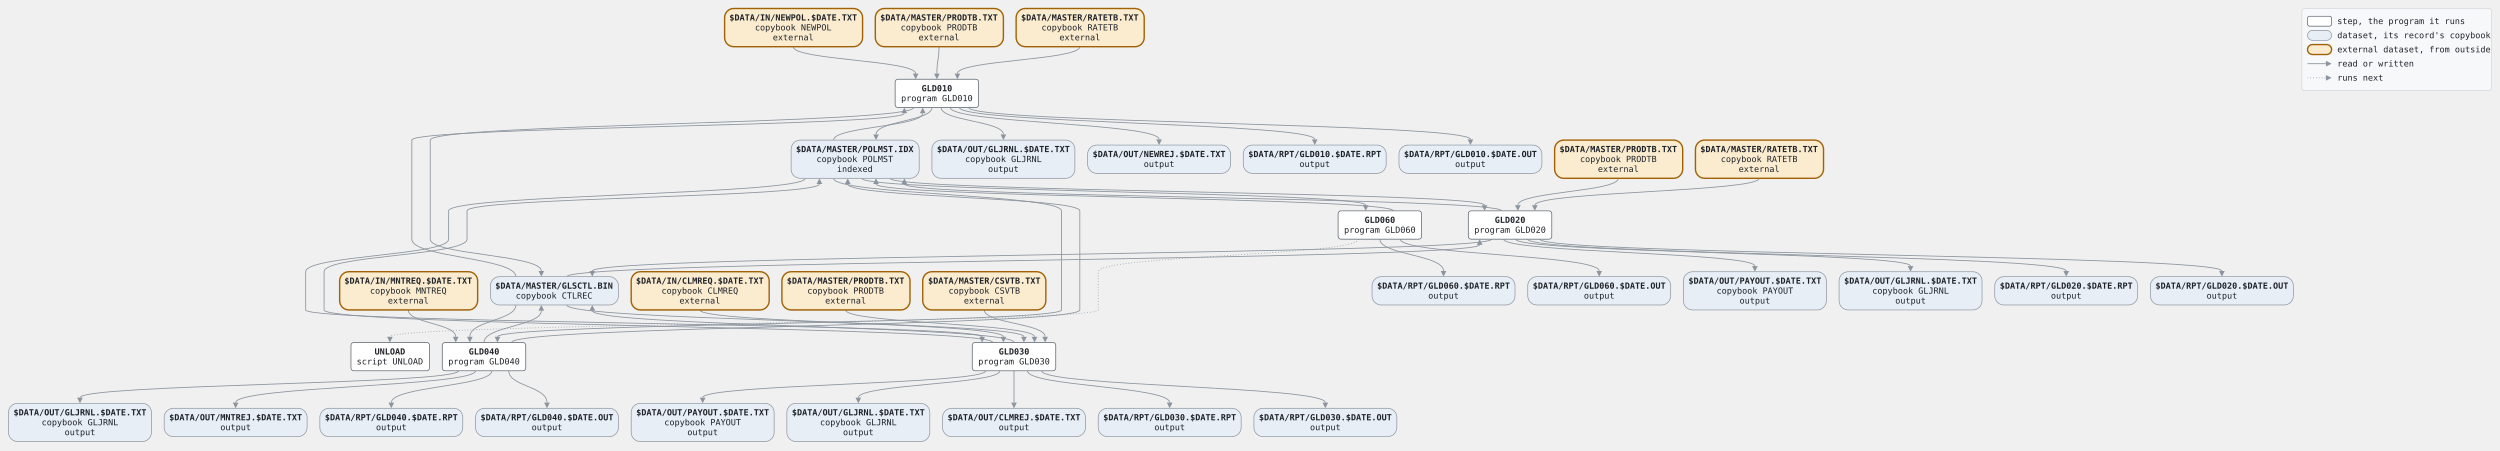
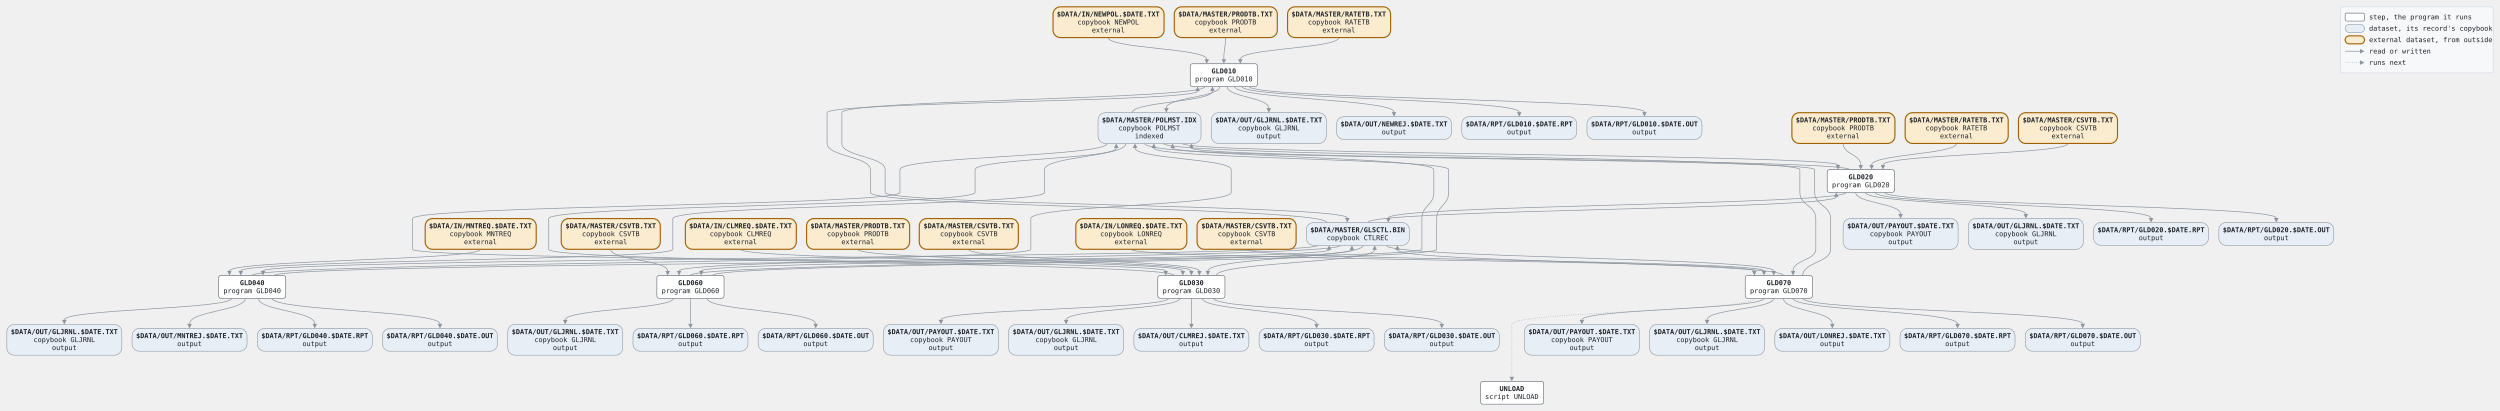
- <svg xmlns="http://www.w3.org/2000/svg" width="3533" height="636" viewBox="0 0 3533 636" font-family="ui-monospace, SFMono-Regular, Menlo, Consolas, monospace" font-size="12">
+ <svg xmlns="http://www.w3.org/2000/svg" width="4392" height="722" viewBox="0 0 4392 722" font-family="ui-monospace, SFMono-Regular, Menlo, Consolas, monospace" font-size="12">
  <style>
.box { fill: #ffffff; stroke: #57606a; stroke-width: 1 }
.box.emphasis { stroke-width: 2.5 }
.box.data { fill: #e8eef6; stroke: #8c959f }
.box.external { fill: #fbecd0; stroke: #a16207; stroke-width: 2 }
.box.dashed { stroke-dasharray: 4 3 }
.label { fill: #1f2328 }
.label.first { font-weight: 600 }
.edge { fill: none; stroke: #8c959f; stroke-width: 1.2 }
.edge.dashed { stroke-dasharray: 4 3 }
.edge.dotted { stroke-dasharray: 1 3 }
.head { fill: #8c959f }
.legend { fill: #f6f8fa; stroke: #d0d7de }
.edge-label { fill: #57606a; font-size: 11px; paint-order: stroke; stroke: #ffffff; stroke-width: 4px; stroke-linejoin: round }
.box.highlight { stroke: #c2410c; stroke-width: 2.5 }
.edge.highlight { stroke: #c2410c; stroke-width: 2 }
.head.highlight { fill: #c2410c }
@media (prefers-color-scheme: dark) {
  .box { fill: #161b22; stroke: #8b949e }
  .box.data { fill: #1f2a3a; stroke: #6e7681 }
  .box.external { fill: #3a2c12; stroke: #d6a64a }
  .label { fill: #e6edf3 }
  .edge { stroke: #6e7681 }
  .head { fill: #6e7681 }
  .legend { fill: #0d1117; stroke: #30363d }
  .edge-label { fill: #9da5ae; stroke: #0d1117 }
  .box.highlight, .edge.highlight { stroke: #fb923c }
  .head.highlight { fill: #fb923c }
}
</style>
  <defs>
    <marker id="arrow" viewBox="0 0 8 8" refX="0" refY="4" markerUnits="userSpaceOnUse" markerWidth="8" markerHeight="8" orient="auto-start-reverse">
      <path class="head" d="M0,0 L8,4 L0,8 z" />
    </marker>
    <marker id="arrow-highlight" viewBox="0 0 8 8" refX="0" refY="4" markerUnits="userSpaceOnUse" markerWidth="8" markerHeight="8" orient="auto-start-reverse">
      <path class="head highlight" d="M0,0 L8,4 L0,8 z" />
    </marker>
  </defs>
-   <path class="edge" d="M1121,66 C1121,85 1294,85 1294,104" marker-end="url(#arrow)" />
-   <path class="edge" d="M1304,160 C1304,179 1178,179 1178,198" marker-start="url(#arrow)" />
-   <path class="edge" d="M1327,66 C1327,85 1324,85 1324,104" marker-end="url(#arrow)" />
-   <path class="edge" d="M1526,66 C1526,85 1353,85 1353,104" marker-end="url(#arrow)" />
-   <path class="edge" d="M1278,160 C1278,179 582,179 582,198 L582,252 C582,275 582,275 582,298 L582,338 C582,364 729,364 729,391" marker-start="url(#arrow)" />
-   <path class="edge" d="M1317,152 C1317,171 1238,171 1238,190" marker-end="url(#arrow)" />
-   <path class="edge" d="M1291,152 C1291,175 608,175 608,198 L608,252 C608,275 608,275 608,298 L608,338 C608,360 765,360 765,383" marker-end="url(#arrow)" />
-   <path class="edge" d="M1330,152 C1330,171 1418,171 1418,190" marker-end="url(#arrow)" />
-   <path class="edge" d="M1343,152 C1343,174 1638,174 1638,197" marker-end="url(#arrow)" />
-   <path class="edge" d="M1356,152 C1356,174 1858,174 1858,197" marker-end="url(#arrow)" />
-   <path class="edge" d="M1369,152 C1369,174 2078,174 2078,197" marker-end="url(#arrow)" />
-   <path class="edge" d="M1258,252 C1258,271 2098,271 2098,290" marker-end="url(#arrow)" />
-   <path class="edge" d="M2287,252 C2287,271 2145,271 2145,290" marker-end="url(#arrow)" />
-   <path class="edge" d="M2486,252 C2486,271 2169,271 2169,290" marker-end="url(#arrow)" />
-   <path class="edge" d="M2091,346 C2091,368 801,368 801,391" marker-start="url(#arrow)" />
-   <path class="edge" d="M1278,260 C1278,279 2122,279 2122,298" marker-start="url(#arrow)" />
-   <path class="edge" d="M2108,338 C2108,360 837,360 837,383" marker-end="url(#arrow)" />
-   <path class="edge" d="M2125,338 C2125,357 2480,357 2480,376" marker-end="url(#arrow)" />
-   <path class="edge" d="M2142,338 C2142,357 2700,357 2700,376" marker-end="url(#arrow)" />
-   <path class="edge" d="M2159,338 C2159,360 2920,360 2920,383" marker-end="url(#arrow)" />
-   <path class="edge" d="M2176,338 C2176,360 3140,360 3140,383" marker-end="url(#arrow)" />
-   <path class="edge" d="M989,438 C989,457 1447,457 1447,476" marker-end="url(#arrow)" />
-   <path class="edge" d="M1138,252 C1138,275 634,275 634,298 L634,338 C634,361 432,361 432,384 L432,438 C432,457 1388,457 1388,476" marker-end="url(#arrow)" />
-   <path class="edge" d="M1195,438 C1195,457 1462,457 1462,476" marker-end="url(#arrow)" />
-   <path class="edge" d="M801,431 C801,453 1418,453 1418,476" marker-end="url(#arrow)" />
-   <path class="edge" d="M1391,438 C1391,457 1477,457 1477,476" marker-end="url(#arrow)" />
-   <path class="edge" d="M1158,260 C1158,279 660,279 660,298 L660,338 C660,361 458,361 458,384 L458,438 C458,461 1403,461 1403,484" marker-start="url(#arrow)" />
-   <path class="edge" d="M837,439 C837,461 1433,461 1433,484" marker-start="url(#arrow)" />
-   <path class="edge" d="M1393,524 C1393,543 993,543 993,562" marker-end="url(#arrow)" />
-   <path class="edge" d="M1413,524 C1413,543 1213,543 1213,562" marker-end="url(#arrow)" />
-   <path class="edge" d="M1433,524 C1433,546 1433,546 1433,569" marker-end="url(#arrow)" />
-   <path class="edge" d="M1452,524 C1452,546 1653,546 1653,569" marker-end="url(#arrow)" />
-   <path class="edge" d="M1472,524 C1472,546 1873,546 1873,569" marker-end="url(#arrow)" />
-   <path class="edge" d="M577,438 C577,457 644,457 644,476" marker-end="url(#arrow)" />
-   <path class="edge" d="M1178,252 C1178,275 1500,275 1500,298 L1500,338 C1500,361 1500,361 1500,384 L1500,438 C1500,457 703,457 703,476" marker-end="url(#arrow)" />
-   <path class="edge" d="M729,431 C729,453 664,453 664,476" marker-end="url(#arrow)" />
-   <path class="edge" d="M1198,260 C1198,279 1526,279 1526,298 L1526,338 C1526,361 1526,361 1526,384 L1526,438 C1526,461 723,461 723,484" marker-start="url(#arrow)" />
-   <path class="edge" d="M765,439 C765,461 684,461 684,484" marker-start="url(#arrow)" />
-   <path class="edge" d="M648,524 C648,543 113,543 113,562" marker-end="url(#arrow)" />
-   <path class="edge" d="M672,524 C672,546 333,546 333,569" marker-end="url(#arrow)" />
-   <path class="edge" d="M695,524 C695,546 553,546 553,569" marker-end="url(#arrow)" />
-   <path class="edge" d="M719,524 C719,546 773,546 773,569" marker-end="url(#arrow)" />
-   <path class="edge" d="M1218,252 C1218,271 1930,271 1930,290" marker-end="url(#arrow)" />
-   <path class="edge" d="M1238,260 C1238,279 1969,279 1969,298" marker-start="url(#arrow)" />
-   <path class="edge" d="M1950,338 C1950,360 2040,360 2040,383" marker-end="url(#arrow)" />
-   <path class="edge" d="M1979,338 C1979,360 2260,360 2260,383" marker-end="url(#arrow)" />
-   <path class="edge dotted" d="M1920,338 C1920,361 1552,361 1552,384 L1552,438 C1552,457 551,457 551,476" marker-end="url(#arrow)" />
+   <path class="edge" d="M1947,66 C1947,85 2120,85 2120,104" marker-end="url(#arrow)" />
+   <path class="edge" d="M2130,160 C2130,179 1989,179 1989,198" marker-start="url(#arrow)" />
+   <path class="edge" d="M2153,66 C2153,85 2150,85 2150,104" marker-end="url(#arrow)" />
+   <path class="edge" d="M2352,66 C2352,85 2179,85 2179,104" marker-end="url(#arrow)" />
+   <path class="edge" d="M2104,160 C2104,179 1453,179 1453,198 L1453,252 C1453,275 1529,275 1529,298 L1529,338 C1529,364 2331,364 2331,391" marker-start="url(#arrow)" />
+   <path class="edge" d="M2143,152 C2143,171 2049,171 2049,190" marker-end="url(#arrow)" />
+   <path class="edge" d="M2117,152 C2117,175 1479,175 1479,198 L1479,252 C1479,275 1555,275 1555,298 L1555,338 C1555,360 2367,360 2367,383" marker-end="url(#arrow)" />
+   <path class="edge" d="M2156,152 C2156,171 2229,171 2229,190" marker-end="url(#arrow)" />
+   <path class="edge" d="M2169,152 C2169,174 2449,174 2449,197" marker-end="url(#arrow)" />
+   <path class="edge" d="M2182,152 C2182,174 2669,174 2669,197" marker-end="url(#arrow)" />
+   <path class="edge" d="M2195,152 C2195,174 2889,174 2889,197" marker-end="url(#arrow)" />
+   <path class="edge" d="M2077,252 C2077,271 3229,271 3229,290" marker-end="url(#arrow)" />
+   <path class="edge" d="M3238,252 C3238,271 3269,271 3269,290" marker-end="url(#arrow)" />
+   <path class="edge" d="M3437,252 C3437,271 3288,271 3288,290" marker-end="url(#arrow)" />
+   <path class="edge" d="M3226,346 C3226,368 2403,368 2403,391" marker-start="url(#arrow)" />
+   <path class="edge" d="M3633,252 C3633,271 3308,271 3308,290" marker-end="url(#arrow)" />
+   <path class="edge" d="M2093,260 C2093,279 3249,279 3249,298" marker-start="url(#arrow)" />
+   <path class="edge" d="M3243,338 C3243,360 2439,360 2439,383" marker-end="url(#arrow)" />
+   <path class="edge" d="M3260,338 C3260,357 3339,357 3339,376" marker-end="url(#arrow)" />
+   <path class="edge" d="M3277,338 C3277,357 3559,357 3559,376" marker-end="url(#arrow)" />
+   <path class="edge" d="M3294,338 C3294,360 3779,360 3779,383" marker-end="url(#arrow)" />
+   <path class="edge" d="M3311,338 C3311,360 3999,360 3999,383" marker-end="url(#arrow)" />
+   <path class="edge" d="M1301,438 C1301,457 2078,457 2078,476" marker-end="url(#arrow)" />
+   <path class="edge" d="M1945,252 C1945,275 1581,275 1581,298 L1581,338 C1581,361 725,361 725,384 L725,438 C725,457 2048,457 2048,476" marker-end="url(#arrow)" />
+   <path class="edge" d="M1507,438 C1507,457 2093,457 2093,476" marker-end="url(#arrow)" />
+   <path class="edge" d="M2395,431 C2395,453 2122,453 2122,476" marker-end="url(#arrow)" />
+   <path class="edge" d="M1702,438 C1702,457 2107,457 2107,476" marker-end="url(#arrow)" />
+   <path class="edge" d="M1961,260 C1961,279 1713,279 1713,298 L1713,338 C1713,361 964,361 964,384 L964,438 C964,461 2063,461 2063,484" marker-start="url(#arrow)" />
+   <path class="edge" d="M2415,439 C2415,461 2137,461 2137,484" marker-start="url(#arrow)" />
+   <path class="edge" d="M2053,524 C2053,543 1653,543 1653,562" marker-end="url(#arrow)" />
+   <path class="edge" d="M2073,524 C2073,543 1873,543 1873,562" marker-end="url(#arrow)" />
+   <path class="edge" d="M2093,524 C2093,546 2093,546 2093,569" marker-end="url(#arrow)" />
+   <path class="edge" d="M2112,524 C2112,546 2313,546 2313,569" marker-end="url(#arrow)" />
+   <path class="edge" d="M2132,524 C2132,546 2533,546 2533,569" marker-end="url(#arrow)" />
+   <path class="edge" d="M844,438 C844,457 403,457 403,476" marker-end="url(#arrow)" />
+   <path class="edge" d="M1978,252 C1978,275 1835,275 1835,298 L1835,338 C1835,361 1182,361 1182,384 L1182,438 C1182,457 423,457 423,476" marker-end="url(#arrow)" />
+   <path class="edge" d="M2315,431 C2315,453 462,453 462,476" marker-end="url(#arrow)" />
+   <path class="edge" d="M1994,260 C1994,279 2163,279 2163,298 L2163,338 C2163,361 1811,361 1811,384 L1811,438 C1811,461 443,461 443,484" marker-start="url(#arrow)" />
+   <path class="edge" d="M2335,439 C2335,461 482,461 482,484" marker-start="url(#arrow)" />
+   <path class="edge" d="M407,524 C407,543 113,543 113,562" marker-end="url(#arrow)" />
+   <path class="edge" d="M431,524 C431,546 333,546 333,569" marker-end="url(#arrow)" />
+   <path class="edge" d="M454,524 C454,546 553,546 553,569" marker-end="url(#arrow)" />
+   <path class="edge" d="M478,524 C478,546 773,546 773,569" marker-end="url(#arrow)" />
+   <path class="edge" d="M2011,252 C2011,275 2519,275 2519,298 L2519,338 C2519,361 2498,361 2498,384 L2498,438 C2498,457 1232,457 1232,476" marker-end="url(#arrow)" />
+   <path class="edge" d="M2355,431 C2355,453 1193,453 1193,476" marker-end="url(#arrow)" />
+   <path class="edge" d="M1073,438 C1073,457 1173,457 1173,476" marker-end="url(#arrow)" />
+   <path class="edge" d="M2027,260 C2027,279 2545,279 2545,298 L2545,338 C2545,361 2524,361 2524,384 L2524,438 C2524,461 1252,461 1252,484" marker-start="url(#arrow)" />
+   <path class="edge" d="M2375,439 C2375,461 1213,461 1213,484" marker-start="url(#arrow)" />
+   <path class="edge" d="M1183,524 C1183,543 993,543 993,562" marker-end="url(#arrow)" />
+   <path class="edge" d="M1213,524 C1213,546 1213,546 1213,569" marker-end="url(#arrow)" />
+   <path class="edge" d="M1242,524 C1242,546 1433,546 1433,569" marker-end="url(#arrow)" />
+   <path class="edge" d="M1987,438 C1987,457 3082,457 3082,476" marker-end="url(#arrow)" />
+   <path class="edge" d="M2044,252 C2044,275 3162,275 3162,298 L3162,338 C3162,361 3190,361 3190,384 L3190,438 C3190,457 3150,457 3150,476" marker-end="url(#arrow)" />
+   <path class="edge" d="M2435,431 C2435,453 3116,453 3116,476" marker-end="url(#arrow)" />
+   <path class="edge" d="M2190,438 C2190,457 3099,457 3099,476" marker-end="url(#arrow)" />
+   <path class="edge" d="M2060,260 C2060,279 3188,279 3188,298 L3188,338 C3188,361 3216,361 3216,384 L3216,438 C3216,461 3167,461 3167,484" marker-start="url(#arrow)" />
+   <path class="edge" d="M2455,439 C2455,461 3133,461 3133,484" marker-start="url(#arrow)" />
+   <path class="edge" d="M3099,524 C3099,543 2779,543 2779,562" marker-end="url(#arrow)" />
+   <path class="edge" d="M3116,524 C3116,543 2999,543 2999,562" marker-end="url(#arrow)" />
+   <path class="edge" d="M3133,524 C3133,546 3219,546 3219,569" marker-end="url(#arrow)" />
+   <path class="edge" d="M3150,524 C3150,546 3439,546 3439,569" marker-end="url(#arrow)" />
+   <path class="edge" d="M3167,524 C3167,546 3659,546 3659,569" marker-end="url(#arrow)" />
+   <path class="edge dotted" d="M3082,524 C3082,547 2656,547 2656,570 L2656,624 C2656,643 2656,643 2656,662" marker-end="url(#arrow)" />
  <a href="../copybooks/NEWPOL.md">
-     <rect class="box data external" x="1024" y="12" width="195" height="54" rx="13" />
-     <text class="label first" x="1121" y="29" text-anchor="middle">$DATA/IN/NEWPOL.$DATE.TXT</text>
-     <text class="label" x="1121" y="43" text-anchor="middle">copybook NEWPOL</text>
-     <text class="label" x="1121" y="57" text-anchor="middle">external</text>
+     <rect class="box data external" x="1850" y="12" width="195" height="54" rx="13" />
+     <text class="label first" x="1947" y="29" text-anchor="middle">$DATA/IN/NEWPOL.$DATE.TXT</text>
+     <text class="label" x="1947" y="43" text-anchor="middle">copybook NEWPOL</text>
+     <text class="label" x="1947" y="57" text-anchor="middle">external</text>
  </a>
  <a href="../copybooks/POLMST.md">
-     <rect class="box data" x="1118" y="198" width="181" height="54" rx="13" />
-     <text class="label first" x="1208" y="215" text-anchor="middle">$DATA/MASTER/POLMST.IDX</text>
-     <text class="label" x="1208" y="229" text-anchor="middle">copybook POLMST</text>
-     <text class="label" x="1208" y="243" text-anchor="middle">indexed</text>
+     <rect class="box data" x="1929" y="198" width="181" height="54" rx="13" />
+     <text class="label first" x="2019" y="215" text-anchor="middle">$DATA/MASTER/POLMST.IDX</text>
+     <text class="label" x="2019" y="229" text-anchor="middle">copybook POLMST</text>
+     <text class="label" x="2019" y="243" text-anchor="middle">indexed</text>
  </a>
  <a href="../copybooks/PRODTB.md">
-     <rect class="box data external" x="1237" y="12" width="181" height="54" rx="13" />
-     <text class="label first" x="1327" y="29" text-anchor="middle">$DATA/MASTER/PRODTB.TXT</text>
-     <text class="label" x="1327" y="43" text-anchor="middle">copybook PRODTB</text>
-     <text class="label" x="1327" y="57" text-anchor="middle">external</text>
+     <rect class="box data external" x="2063" y="12" width="181" height="54" rx="13" />
+     <text class="label first" x="2153" y="29" text-anchor="middle">$DATA/MASTER/PRODTB.TXT</text>
+     <text class="label" x="2153" y="43" text-anchor="middle">copybook PRODTB</text>
+     <text class="label" x="2153" y="57" text-anchor="middle">external</text>
  </a>
  <a href="../copybooks/RATETB.md">
-     <rect class="box data external" x="1436" y="12" width="181" height="54" rx="13" />
-     <text class="label first" x="1526" y="29" text-anchor="middle">$DATA/MASTER/RATETB.TXT</text>
-     <text class="label" x="1526" y="43" text-anchor="middle">copybook RATETB</text>
-     <text class="label" x="1526" y="57" text-anchor="middle">external</text>
+     <rect class="box data external" x="2262" y="12" width="181" height="54" rx="13" />
+     <text class="label first" x="2352" y="29" text-anchor="middle">$DATA/MASTER/RATETB.TXT</text>
+     <text class="label" x="2352" y="43" text-anchor="middle">copybook RATETB</text>
+     <text class="label" x="2352" y="57" text-anchor="middle">external</text>
  </a>
  <a href="../copybooks/CTLREC.md">
-     <rect class="box data" x="693" y="391" width="181" height="40" rx="13" />
-     <text class="label first" x="783" y="408" text-anchor="middle">$DATA/MASTER/GLSCTL.BIN</text>
-     <text class="label" x="783" y="422" text-anchor="middle">copybook CTLREC</text>
+     <rect class="box data" x="2295" y="391" width="181" height="40" rx="13" />
+     <text class="label first" x="2385" y="408" text-anchor="middle">$DATA/MASTER/GLSCTL.BIN</text>
+     <text class="label" x="2385" y="422" text-anchor="middle">copybook CTLREC</text>
  </a>
  <a href="../programs/GLD010.md">
-     <rect class="box" x="1265" y="112" width="118" height="40" rx="4" />
-     <text class="label first" x="1324" y="129" text-anchor="middle">GLD010</text>
-     <text class="label" x="1324" y="143" text-anchor="middle">program GLD010</text>
-   </a>
-   <a href="../copybooks/GLJRNL.md">
-     <rect class="box data" x="1317" y="198" width="202" height="54" rx="13" />
-     <text class="label first" x="1418" y="215" text-anchor="middle">$DATA/OUT/GLJRNL.$DATE.TXT</text>
-     <text class="label" x="1418" y="229" text-anchor="middle">copybook GLJRNL</text>
-     <text class="label" x="1418" y="243" text-anchor="middle">output</text>
-   </a>
-   <g>
-     <rect class="box data" x="1537" y="205" width="202" height="40" rx="13" />
-     <text class="label first" x="1638" y="222" text-anchor="middle">$DATA/OUT/NEWREJ.$DATE.TXT</text>
-     <text class="label" x="1638" y="236" text-anchor="middle">output</text>
-   </g>
-   <g>
-     <rect class="box data" x="1757" y="205" width="202" height="40" rx="13" />
-     <text class="label first" x="1858" y="222" text-anchor="middle">$DATA/RPT/GLD010.$DATE.RPT</text>
-     <text class="label" x="1858" y="236" text-anchor="middle">output</text>
-   </g>
-   <g>
-     <rect class="box data" x="1977" y="205" width="202" height="40" rx="13" />
-     <text class="label first" x="2078" y="222" text-anchor="middle">$DATA/RPT/GLD010.$DATE.OUT</text>
-     <text class="label" x="2078" y="236" text-anchor="middle">output</text>
+     <rect class="box" x="2091" y="112" width="118" height="40" rx="4" />
+     <text class="label first" x="2150" y="129" text-anchor="middle">GLD010</text>
+     <text class="label" x="2150" y="143" text-anchor="middle">program GLD010</text>
+   </a>
+   <a href="../copybooks/GLJRNL.md">
+     <rect class="box data" x="2128" y="198" width="202" height="54" rx="13" />
+     <text class="label first" x="2229" y="215" text-anchor="middle">$DATA/OUT/GLJRNL.$DATE.TXT</text>
+     <text class="label" x="2229" y="229" text-anchor="middle">copybook GLJRNL</text>
+     <text class="label" x="2229" y="243" text-anchor="middle">output</text>
+   </a>
+   <g>
+     <rect class="box data" x="2348" y="205" width="202" height="40" rx="13" />
+     <text class="label first" x="2449" y="222" text-anchor="middle">$DATA/OUT/NEWREJ.$DATE.TXT</text>
+     <text class="label" x="2449" y="236" text-anchor="middle">output</text>
+   </g>
+   <g>
+     <rect class="box data" x="2568" y="205" width="202" height="40" rx="13" />
+     <text class="label first" x="2669" y="222" text-anchor="middle">$DATA/RPT/GLD010.$DATE.RPT</text>
+     <text class="label" x="2669" y="236" text-anchor="middle">output</text>
+   </g>
+   <g>
+     <rect class="box data" x="2788" y="205" width="202" height="40" rx="13" />
+     <text class="label first" x="2889" y="222" text-anchor="middle">$DATA/RPT/GLD010.$DATE.OUT</text>
+     <text class="label" x="2889" y="236" text-anchor="middle">output</text>
  </g>
  <a href="../copybooks/PRODTB.md">
-     <rect class="box data external" x="2197" y="198" width="181" height="54" rx="13" />
-     <text class="label first" x="2287" y="215" text-anchor="middle">$DATA/MASTER/PRODTB.TXT</text>
-     <text class="label" x="2287" y="229" text-anchor="middle">copybook PRODTB</text>
-     <text class="label" x="2287" y="243" text-anchor="middle">external</text>
+     <rect class="box data external" x="3148" y="198" width="181" height="54" rx="13" />
+     <text class="label first" x="3238" y="215" text-anchor="middle">$DATA/MASTER/PRODTB.TXT</text>
+     <text class="label" x="3238" y="229" text-anchor="middle">copybook PRODTB</text>
+     <text class="label" x="3238" y="243" text-anchor="middle">external</text>
  </a>
  <a href="../copybooks/RATETB.md">
-     <rect class="box data external" x="2396" y="198" width="181" height="54" rx="13" />
-     <text class="label first" x="2486" y="215" text-anchor="middle">$DATA/MASTER/RATETB.TXT</text>
-     <text class="label" x="2486" y="229" text-anchor="middle">copybook RATETB</text>
-     <text class="label" x="2486" y="243" text-anchor="middle">external</text>
+     <rect class="box data external" x="3347" y="198" width="181" height="54" rx="13" />
+     <text class="label first" x="3437" y="215" text-anchor="middle">$DATA/MASTER/RATETB.TXT</text>
+     <text class="label" x="3437" y="229" text-anchor="middle">copybook RATETB</text>
+     <text class="label" x="3437" y="243" text-anchor="middle">external</text>
+   </a>
+   <a href="../copybooks/CSVTB.md">
+     <rect class="box data external" x="3546" y="198" width="174" height="54" rx="13" />
+     <text class="label first" x="3633" y="215" text-anchor="middle">$DATA/MASTER/CSVTB.TXT</text>
+     <text class="label" x="3633" y="229" text-anchor="middle">copybook CSVTB</text>
+     <text class="label" x="3633" y="243" text-anchor="middle">external</text>
  </a>
  <a href="../programs/GLD020.md">
-     <rect class="box" x="2075" y="298" width="118" height="40" rx="4" />
-     <text class="label first" x="2134" y="315" text-anchor="middle">GLD020</text>
-     <text class="label" x="2134" y="329" text-anchor="middle">program GLD020</text>
+     <rect class="box" x="3210" y="298" width="118" height="40" rx="4" />
+     <text class="label first" x="3269" y="315" text-anchor="middle">GLD020</text>
+     <text class="label" x="3269" y="329" text-anchor="middle">program GLD020</text>
  </a>
  <a href="../copybooks/PAYOUT.md">
-     <rect class="box data" x="2379" y="384" width="202" height="54" rx="13" />
-     <text class="label first" x="2480" y="401" text-anchor="middle">$DATA/OUT/PAYOUT.$DATE.TXT</text>
-     <text class="label" x="2480" y="415" text-anchor="middle">copybook PAYOUT</text>
-     <text class="label" x="2480" y="429" text-anchor="middle">output</text>
-   </a>
-   <a href="../copybooks/GLJRNL.md">
-     <rect class="box data" x="2599" y="384" width="202" height="54" rx="13" />
-     <text class="label first" x="2700" y="401" text-anchor="middle">$DATA/OUT/GLJRNL.$DATE.TXT</text>
-     <text class="label" x="2700" y="415" text-anchor="middle">copybook GLJRNL</text>
-     <text class="label" x="2700" y="429" text-anchor="middle">output</text>
-   </a>
-   <g>
-     <rect class="box data" x="2819" y="391" width="202" height="40" rx="13" />
-     <text class="label first" x="2920" y="408" text-anchor="middle">$DATA/RPT/GLD020.$DATE.RPT</text>
-     <text class="label" x="2920" y="422" text-anchor="middle">output</text>
-   </g>
-   <g>
-     <rect class="box data" x="3039" y="391" width="202" height="40" rx="13" />
-     <text class="label first" x="3140" y="408" text-anchor="middle">$DATA/RPT/GLD020.$DATE.OUT</text>
-     <text class="label" x="3140" y="422" text-anchor="middle">output</text>
+     <rect class="box data" x="3238" y="384" width="202" height="54" rx="13" />
+     <text class="label first" x="3339" y="401" text-anchor="middle">$DATA/OUT/PAYOUT.$DATE.TXT</text>
+     <text class="label" x="3339" y="415" text-anchor="middle">copybook PAYOUT</text>
+     <text class="label" x="3339" y="429" text-anchor="middle">output</text>
+   </a>
+   <a href="../copybooks/GLJRNL.md">
+     <rect class="box data" x="3458" y="384" width="202" height="54" rx="13" />
+     <text class="label first" x="3559" y="401" text-anchor="middle">$DATA/OUT/GLJRNL.$DATE.TXT</text>
+     <text class="label" x="3559" y="415" text-anchor="middle">copybook GLJRNL</text>
+     <text class="label" x="3559" y="429" text-anchor="middle">output</text>
+   </a>
+   <g>
+     <rect class="box data" x="3678" y="391" width="202" height="40" rx="13" />
+     <text class="label first" x="3779" y="408" text-anchor="middle">$DATA/RPT/GLD020.$DATE.RPT</text>
+     <text class="label" x="3779" y="422" text-anchor="middle">output</text>
+   </g>
+   <g>
+     <rect class="box data" x="3898" y="391" width="202" height="40" rx="13" />
+     <text class="label first" x="3999" y="408" text-anchor="middle">$DATA/RPT/GLD020.$DATE.OUT</text>
+     <text class="label" x="3999" y="422" text-anchor="middle">output</text>
  </g>
  <a href="../copybooks/CLMREQ.md">
-     <rect class="box data external" x="892" y="384" width="195" height="54" rx="13" />
-     <text class="label first" x="989" y="401" text-anchor="middle">$DATA/IN/CLMREQ.$DATE.TXT</text>
-     <text class="label" x="989" y="415" text-anchor="middle">copybook CLMREQ</text>
-     <text class="label" x="989" y="429" text-anchor="middle">external</text>
+     <rect class="box data external" x="1204" y="384" width="195" height="54" rx="13" />
+     <text class="label first" x="1301" y="401" text-anchor="middle">$DATA/IN/CLMREQ.$DATE.TXT</text>
+     <text class="label" x="1301" y="415" text-anchor="middle">copybook CLMREQ</text>
+     <text class="label" x="1301" y="429" text-anchor="middle">external</text>
  </a>
  <a href="../copybooks/PRODTB.md">
-     <rect class="box data external" x="1105" y="384" width="181" height="54" rx="13" />
-     <text class="label first" x="1195" y="401" text-anchor="middle">$DATA/MASTER/PRODTB.TXT</text>
-     <text class="label" x="1195" y="415" text-anchor="middle">copybook PRODTB</text>
-     <text class="label" x="1195" y="429" text-anchor="middle">external</text>
+     <rect class="box data external" x="1417" y="384" width="181" height="54" rx="13" />
+     <text class="label first" x="1507" y="401" text-anchor="middle">$DATA/MASTER/PRODTB.TXT</text>
+     <text class="label" x="1507" y="415" text-anchor="middle">copybook PRODTB</text>
+     <text class="label" x="1507" y="429" text-anchor="middle">external</text>
  </a>
  <a href="../copybooks/CSVTB.md">
-     <rect class="box data external" x="1304" y="384" width="174" height="54" rx="13" />
-     <text class="label first" x="1391" y="401" text-anchor="middle">$DATA/MASTER/CSVTB.TXT</text>
-     <text class="label" x="1391" y="415" text-anchor="middle">copybook CSVTB</text>
-     <text class="label" x="1391" y="429" text-anchor="middle">external</text>
+     <rect class="box data external" x="1615" y="384" width="174" height="54" rx="13" />
+     <text class="label first" x="1702" y="401" text-anchor="middle">$DATA/MASTER/CSVTB.TXT</text>
+     <text class="label" x="1702" y="415" text-anchor="middle">copybook CSVTB</text>
+     <text class="label" x="1702" y="429" text-anchor="middle">external</text>
  </a>
  <a href="../programs/GLD030.md">
-     <rect class="box" x="1374" y="484" width="118" height="40" rx="4" />
-     <text class="label first" x="1433" y="501" text-anchor="middle">GLD030</text>
-     <text class="label" x="1433" y="515" text-anchor="middle">program GLD030</text>
+     <rect class="box" x="2034" y="484" width="118" height="40" rx="4" />
+     <text class="label first" x="2093" y="501" text-anchor="middle">GLD030</text>
+     <text class="label" x="2093" y="515" text-anchor="middle">program GLD030</text>
  </a>
  <a href="../copybooks/PAYOUT.md">
-     <rect class="box data" x="892" y="570" width="202" height="54" rx="13" />
-     <text class="label first" x="993" y="587" text-anchor="middle">$DATA/OUT/PAYOUT.$DATE.TXT</text>
-     <text class="label" x="993" y="601" text-anchor="middle">copybook PAYOUT</text>
-     <text class="label" x="993" y="615" text-anchor="middle">output</text>
-   </a>
-   <a href="../copybooks/GLJRNL.md">
-     <rect class="box data" x="1112" y="570" width="202" height="54" rx="13" />
-     <text class="label first" x="1213" y="587" text-anchor="middle">$DATA/OUT/GLJRNL.$DATE.TXT</text>
-     <text class="label" x="1213" y="601" text-anchor="middle">copybook GLJRNL</text>
-     <text class="label" x="1213" y="615" text-anchor="middle">output</text>
-   </a>
-   <g>
-     <rect class="box data" x="1332" y="577" width="202" height="40" rx="13" />
-     <text class="label first" x="1433" y="594" text-anchor="middle">$DATA/OUT/CLMREJ.$DATE.TXT</text>
-     <text class="label" x="1433" y="608" text-anchor="middle">output</text>
-   </g>
-   <g>
-     <rect class="box data" x="1552" y="577" width="202" height="40" rx="13" />
-     <text class="label first" x="1653" y="594" text-anchor="middle">$DATA/RPT/GLD030.$DATE.RPT</text>
-     <text class="label" x="1653" y="608" text-anchor="middle">output</text>
-   </g>
-   <g>
-     <rect class="box data" x="1772" y="577" width="202" height="40" rx="13" />
-     <text class="label first" x="1873" y="594" text-anchor="middle">$DATA/RPT/GLD030.$DATE.OUT</text>
-     <text class="label" x="1873" y="608" text-anchor="middle">output</text>
+     <rect class="box data" x="1552" y="570" width="202" height="54" rx="13" />
+     <text class="label first" x="1653" y="587" text-anchor="middle">$DATA/OUT/PAYOUT.$DATE.TXT</text>
+     <text class="label" x="1653" y="601" text-anchor="middle">copybook PAYOUT</text>
+     <text class="label" x="1653" y="615" text-anchor="middle">output</text>
+   </a>
+   <a href="../copybooks/GLJRNL.md">
+     <rect class="box data" x="1772" y="570" width="202" height="54" rx="13" />
+     <text class="label first" x="1873" y="587" text-anchor="middle">$DATA/OUT/GLJRNL.$DATE.TXT</text>
+     <text class="label" x="1873" y="601" text-anchor="middle">copybook GLJRNL</text>
+     <text class="label" x="1873" y="615" text-anchor="middle">output</text>
+   </a>
+   <g>
+     <rect class="box data" x="1992" y="577" width="202" height="40" rx="13" />
+     <text class="label first" x="2093" y="594" text-anchor="middle">$DATA/OUT/CLMREJ.$DATE.TXT</text>
+     <text class="label" x="2093" y="608" text-anchor="middle">output</text>
+   </g>
+   <g>
+     <rect class="box data" x="2212" y="577" width="202" height="40" rx="13" />
+     <text class="label first" x="2313" y="594" text-anchor="middle">$DATA/RPT/GLD030.$DATE.RPT</text>
+     <text class="label" x="2313" y="608" text-anchor="middle">output</text>
+   </g>
+   <g>
+     <rect class="box data" x="2432" y="577" width="202" height="40" rx="13" />
+     <text class="label first" x="2533" y="594" text-anchor="middle">$DATA/RPT/GLD030.$DATE.OUT</text>
+     <text class="label" x="2533" y="608" text-anchor="middle">output</text>
  </g>
  <a href="../copybooks/MNTREQ.md">
-     <rect class="box data external" x="480" y="384" width="195" height="54" rx="13" />
-     <text class="label first" x="577" y="401" text-anchor="middle">$DATA/IN/MNTREQ.$DATE.TXT</text>
-     <text class="label" x="577" y="415" text-anchor="middle">copybook MNTREQ</text>
-     <text class="label" x="577" y="429" text-anchor="middle">external</text>
+     <rect class="box data external" x="747" y="384" width="195" height="54" rx="13" />
+     <text class="label first" x="844" y="401" text-anchor="middle">$DATA/IN/MNTREQ.$DATE.TXT</text>
+     <text class="label" x="844" y="415" text-anchor="middle">copybook MNTREQ</text>
+     <text class="label" x="844" y="429" text-anchor="middle">external</text>
  </a>
  <a href="../programs/GLD040.md">
-     <rect class="box" x="625" y="484" width="118" height="40" rx="4" />
-     <text class="label first" x="684" y="501" text-anchor="middle">GLD040</text>
-     <text class="label" x="684" y="515" text-anchor="middle">program GLD040</text>
+     <rect class="box" x="384" y="484" width="118" height="40" rx="4" />
+     <text class="label first" x="443" y="501" text-anchor="middle">GLD040</text>
+     <text class="label" x="443" y="515" text-anchor="middle">program GLD040</text>
  </a>
  <a href="../copybooks/GLJRNL.md">
    <rect class="box data" x="12" y="570" width="202" height="54" rx="13" />
    <text class="label first" x="113" y="587" text-anchor="middle">$DATA/OUT/GLJRNL.$DATE.TXT</text>
    <text class="label" x="113" y="601" text-anchor="middle">copybook GLJRNL</text>
    <text class="label" x="113" y="615" text-anchor="middle">output</text>
  </a>
  <g>
    <rect class="box data" x="232" y="577" width="202" height="40" rx="13" />
    <text class="label first" x="333" y="594" text-anchor="middle">$DATA/OUT/MNTREJ.$DATE.TXT</text>
    <text class="label" x="333" y="608" text-anchor="middle">output</text>
  </g>
  <g>
    <rect class="box data" x="452" y="577" width="202" height="40" rx="13" />
    <text class="label first" x="553" y="594" text-anchor="middle">$DATA/RPT/GLD040.$DATE.RPT</text>
    <text class="label" x="553" y="608" text-anchor="middle">output</text>
  </g>
  <g>
    <rect class="box data" x="672" y="577" width="202" height="40" rx="13" />
    <text class="label first" x="773" y="594" text-anchor="middle">$DATA/RPT/GLD040.$DATE.OUT</text>
    <text class="label" x="773" y="608" text-anchor="middle">output</text>
  </g>
+   <a href="../copybooks/CSVTB.md">
+     <rect class="box data external" x="986" y="384" width="174" height="54" rx="13" />
+     <text class="label first" x="1073" y="401" text-anchor="middle">$DATA/MASTER/CSVTB.TXT</text>
+     <text class="label" x="1073" y="415" text-anchor="middle">copybook CSVTB</text>
+     <text class="label" x="1073" y="429" text-anchor="middle">external</text>
+   </a>
  <a href="../programs/GLD060.md">
-     <rect class="box" x="1891" y="298" width="118" height="40" rx="4" />
-     <text class="label first" x="1950" y="315" text-anchor="middle">GLD060</text>
-     <text class="label" x="1950" y="329" text-anchor="middle">program GLD060</text>
-   </a>
-   <g>
-     <rect class="box data" x="1939" y="391" width="202" height="40" rx="13" />
-     <text class="label first" x="2040" y="408" text-anchor="middle">$DATA/RPT/GLD060.$DATE.RPT</text>
-     <text class="label" x="2040" y="422" text-anchor="middle">output</text>
-   </g>
-   <g>
-     <rect class="box data" x="2159" y="391" width="202" height="40" rx="13" />
-     <text class="label first" x="2260" y="408" text-anchor="middle">$DATA/RPT/GLD060.$DATE.OUT</text>
-     <text class="label" x="2260" y="422" text-anchor="middle">output</text>
-   </g>
-   <g>
-     <rect class="box" x="496" y="484" width="111" height="40" rx="4" />
-     <text class="label first" x="551" y="501" text-anchor="middle">UNLOAD</text>
-     <text class="label" x="551" y="515" text-anchor="middle">script UNLOAD</text>
+     <rect class="box" x="1154" y="484" width="118" height="40" rx="4" />
+     <text class="label first" x="1213" y="501" text-anchor="middle">GLD060</text>
+     <text class="label" x="1213" y="515" text-anchor="middle">program GLD060</text>
+   </a>
+   <a href="../copybooks/GLJRNL.md">
+     <rect class="box data" x="892" y="570" width="202" height="54" rx="13" />
+     <text class="label first" x="993" y="587" text-anchor="middle">$DATA/OUT/GLJRNL.$DATE.TXT</text>
+     <text class="label" x="993" y="601" text-anchor="middle">copybook GLJRNL</text>
+     <text class="label" x="993" y="615" text-anchor="middle">output</text>
+   </a>
+   <g>
+     <rect class="box data" x="1112" y="577" width="202" height="40" rx="13" />
+     <text class="label first" x="1213" y="594" text-anchor="middle">$DATA/RPT/GLD060.$DATE.RPT</text>
+     <text class="label" x="1213" y="608" text-anchor="middle">output</text>
+   </g>
+   <g>
+     <rect class="box data" x="1332" y="577" width="202" height="40" rx="13" />
+     <text class="label first" x="1433" y="594" text-anchor="middle">$DATA/RPT/GLD060.$DATE.OUT</text>
+     <text class="label" x="1433" y="608" text-anchor="middle">output</text>
+   </g>
+   <a href="../copybooks/LONREQ.md">
+     <rect class="box data external" x="1890" y="384" width="195" height="54" rx="13" />
+     <text class="label first" x="1987" y="401" text-anchor="middle">$DATA/IN/LONREQ.$DATE.TXT</text>
+     <text class="label" x="1987" y="415" text-anchor="middle">copybook LONREQ</text>
+     <text class="label" x="1987" y="429" text-anchor="middle">external</text>
+   </a>
+   <a href="../copybooks/CSVTB.md">
+     <rect class="box data external" x="2103" y="384" width="174" height="54" rx="13" />
+     <text class="label first" x="2190" y="401" text-anchor="middle">$DATA/MASTER/CSVTB.TXT</text>
+     <text class="label" x="2190" y="415" text-anchor="middle">copybook CSVTB</text>
+     <text class="label" x="2190" y="429" text-anchor="middle">external</text>
+   </a>
+   <a href="../programs/GLD070.md">
+     <rect class="box" x="3066" y="484" width="118" height="40" rx="4" />
+     <text class="label first" x="3125" y="501" text-anchor="middle">GLD070</text>
+     <text class="label" x="3125" y="515" text-anchor="middle">program GLD070</text>
+   </a>
+   <a href="../copybooks/PAYOUT.md">
+     <rect class="box data" x="2678" y="570" width="202" height="54" rx="13" />
+     <text class="label first" x="2779" y="587" text-anchor="middle">$DATA/OUT/PAYOUT.$DATE.TXT</text>
+     <text class="label" x="2779" y="601" text-anchor="middle">copybook PAYOUT</text>
+     <text class="label" x="2779" y="615" text-anchor="middle">output</text>
+   </a>
+   <a href="../copybooks/GLJRNL.md">
+     <rect class="box data" x="2898" y="570" width="202" height="54" rx="13" />
+     <text class="label first" x="2999" y="587" text-anchor="middle">$DATA/OUT/GLJRNL.$DATE.TXT</text>
+     <text class="label" x="2999" y="601" text-anchor="middle">copybook GLJRNL</text>
+     <text class="label" x="2999" y="615" text-anchor="middle">output</text>
+   </a>
+   <g>
+     <rect class="box data" x="3118" y="577" width="202" height="40" rx="13" />
+     <text class="label first" x="3219" y="594" text-anchor="middle">$DATA/OUT/LONREJ.$DATE.TXT</text>
+     <text class="label" x="3219" y="608" text-anchor="middle">output</text>
+   </g>
+   <g>
+     <rect class="box data" x="3338" y="577" width="202" height="40" rx="13" />
+     <text class="label first" x="3439" y="594" text-anchor="middle">$DATA/RPT/GLD070.$DATE.RPT</text>
+     <text class="label" x="3439" y="608" text-anchor="middle">output</text>
+   </g>
+   <g>
+     <rect class="box data" x="3558" y="577" width="202" height="40" rx="13" />
+     <text class="label first" x="3659" y="594" text-anchor="middle">$DATA/RPT/GLD070.$DATE.OUT</text>
+     <text class="label" x="3659" y="608" text-anchor="middle">output</text>
+   </g>
+   <g>
+     <rect class="box" x="2601" y="670" width="111" height="40" rx="4" />
+     <text class="label first" x="2656" y="687" text-anchor="middle">UNLOAD</text>
+     <text class="label" x="2656" y="701" text-anchor="middle">script UNLOAD</text>
  </g>
  <g class="legend-keys">
-     <rect class="legend" x="3253" y="12" width="268" height="116" rx="4" />
-     <rect class="box" x="3261" y="23" width="34" height="14" rx="3" />
-     <text class="label" x="3303" y="34">step, the program it runs</text>
-     <rect class="box data" x="3261" y="43" width="34" height="14" rx="7" />
-     <text class="label" x="3303" y="54">dataset, its record's copybook</text>
-     <rect class="box data external" x="3261" y="63" width="34" height="14" rx="7" />
-     <text class="label" x="3303" y="74">external dataset, from outside</text>
-     <path class="edge" d="M3261,90 L3287,90" marker-end="url(#arrow)" />
-     <text class="label" x="3303" y="94">read or written</text>
-     <path class="edge dotted" d="M3261,110 L3287,110" marker-end="url(#arrow)" />
-     <text class="label" x="3303" y="114">runs next</text>
+     <rect class="legend" x="4112" y="12" width="268" height="116" rx="4" />
+     <rect class="box" x="4120" y="23" width="34" height="14" rx="3" />
+     <text class="label" x="4162" y="34">step, the program it runs</text>
+     <rect class="box data" x="4120" y="43" width="34" height="14" rx="7" />
+     <text class="label" x="4162" y="54">dataset, its record's copybook</text>
+     <rect class="box data external" x="4120" y="63" width="34" height="14" rx="7" />
+     <text class="label" x="4162" y="74">external dataset, from outside</text>
+     <path class="edge" d="M4120,90 L4146,90" marker-end="url(#arrow)" />
+     <text class="label" x="4162" y="94">read or written</text>
+     <path class="edge dotted" d="M4120,110 L4146,110" marker-end="url(#arrow)" />
+     <text class="label" x="4162" y="114">runs next</text>
  </g>
</svg>
